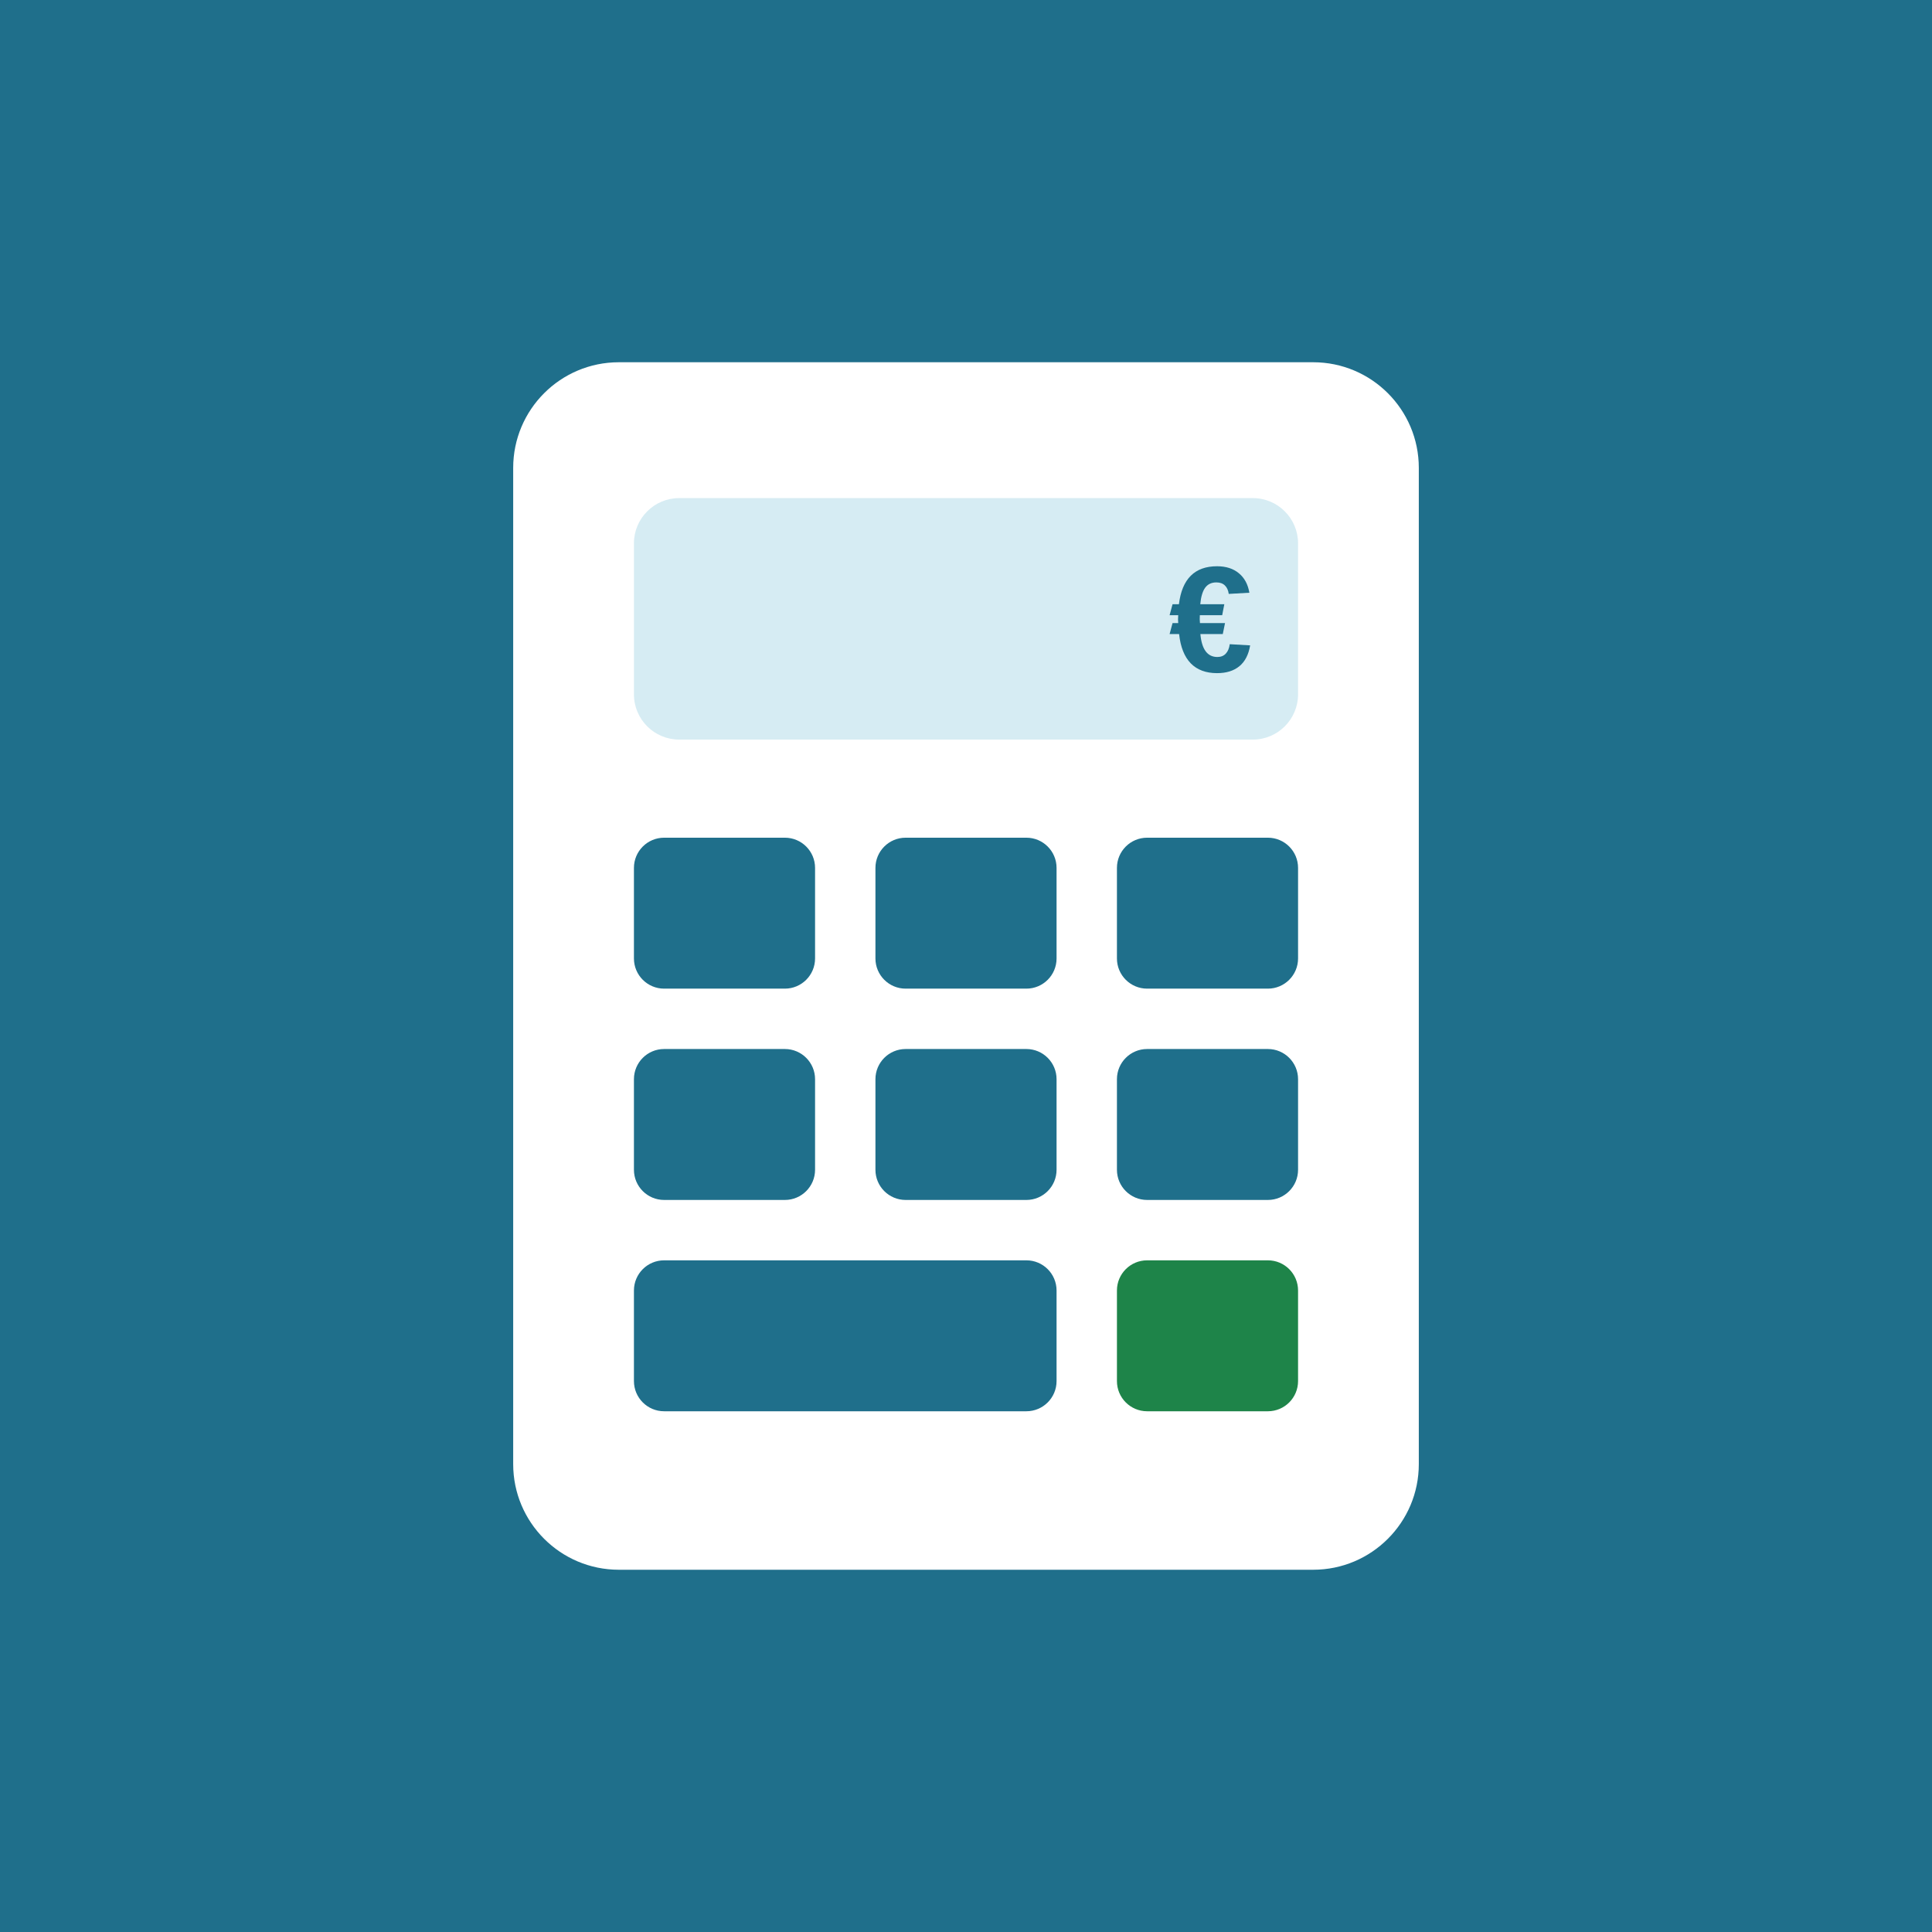
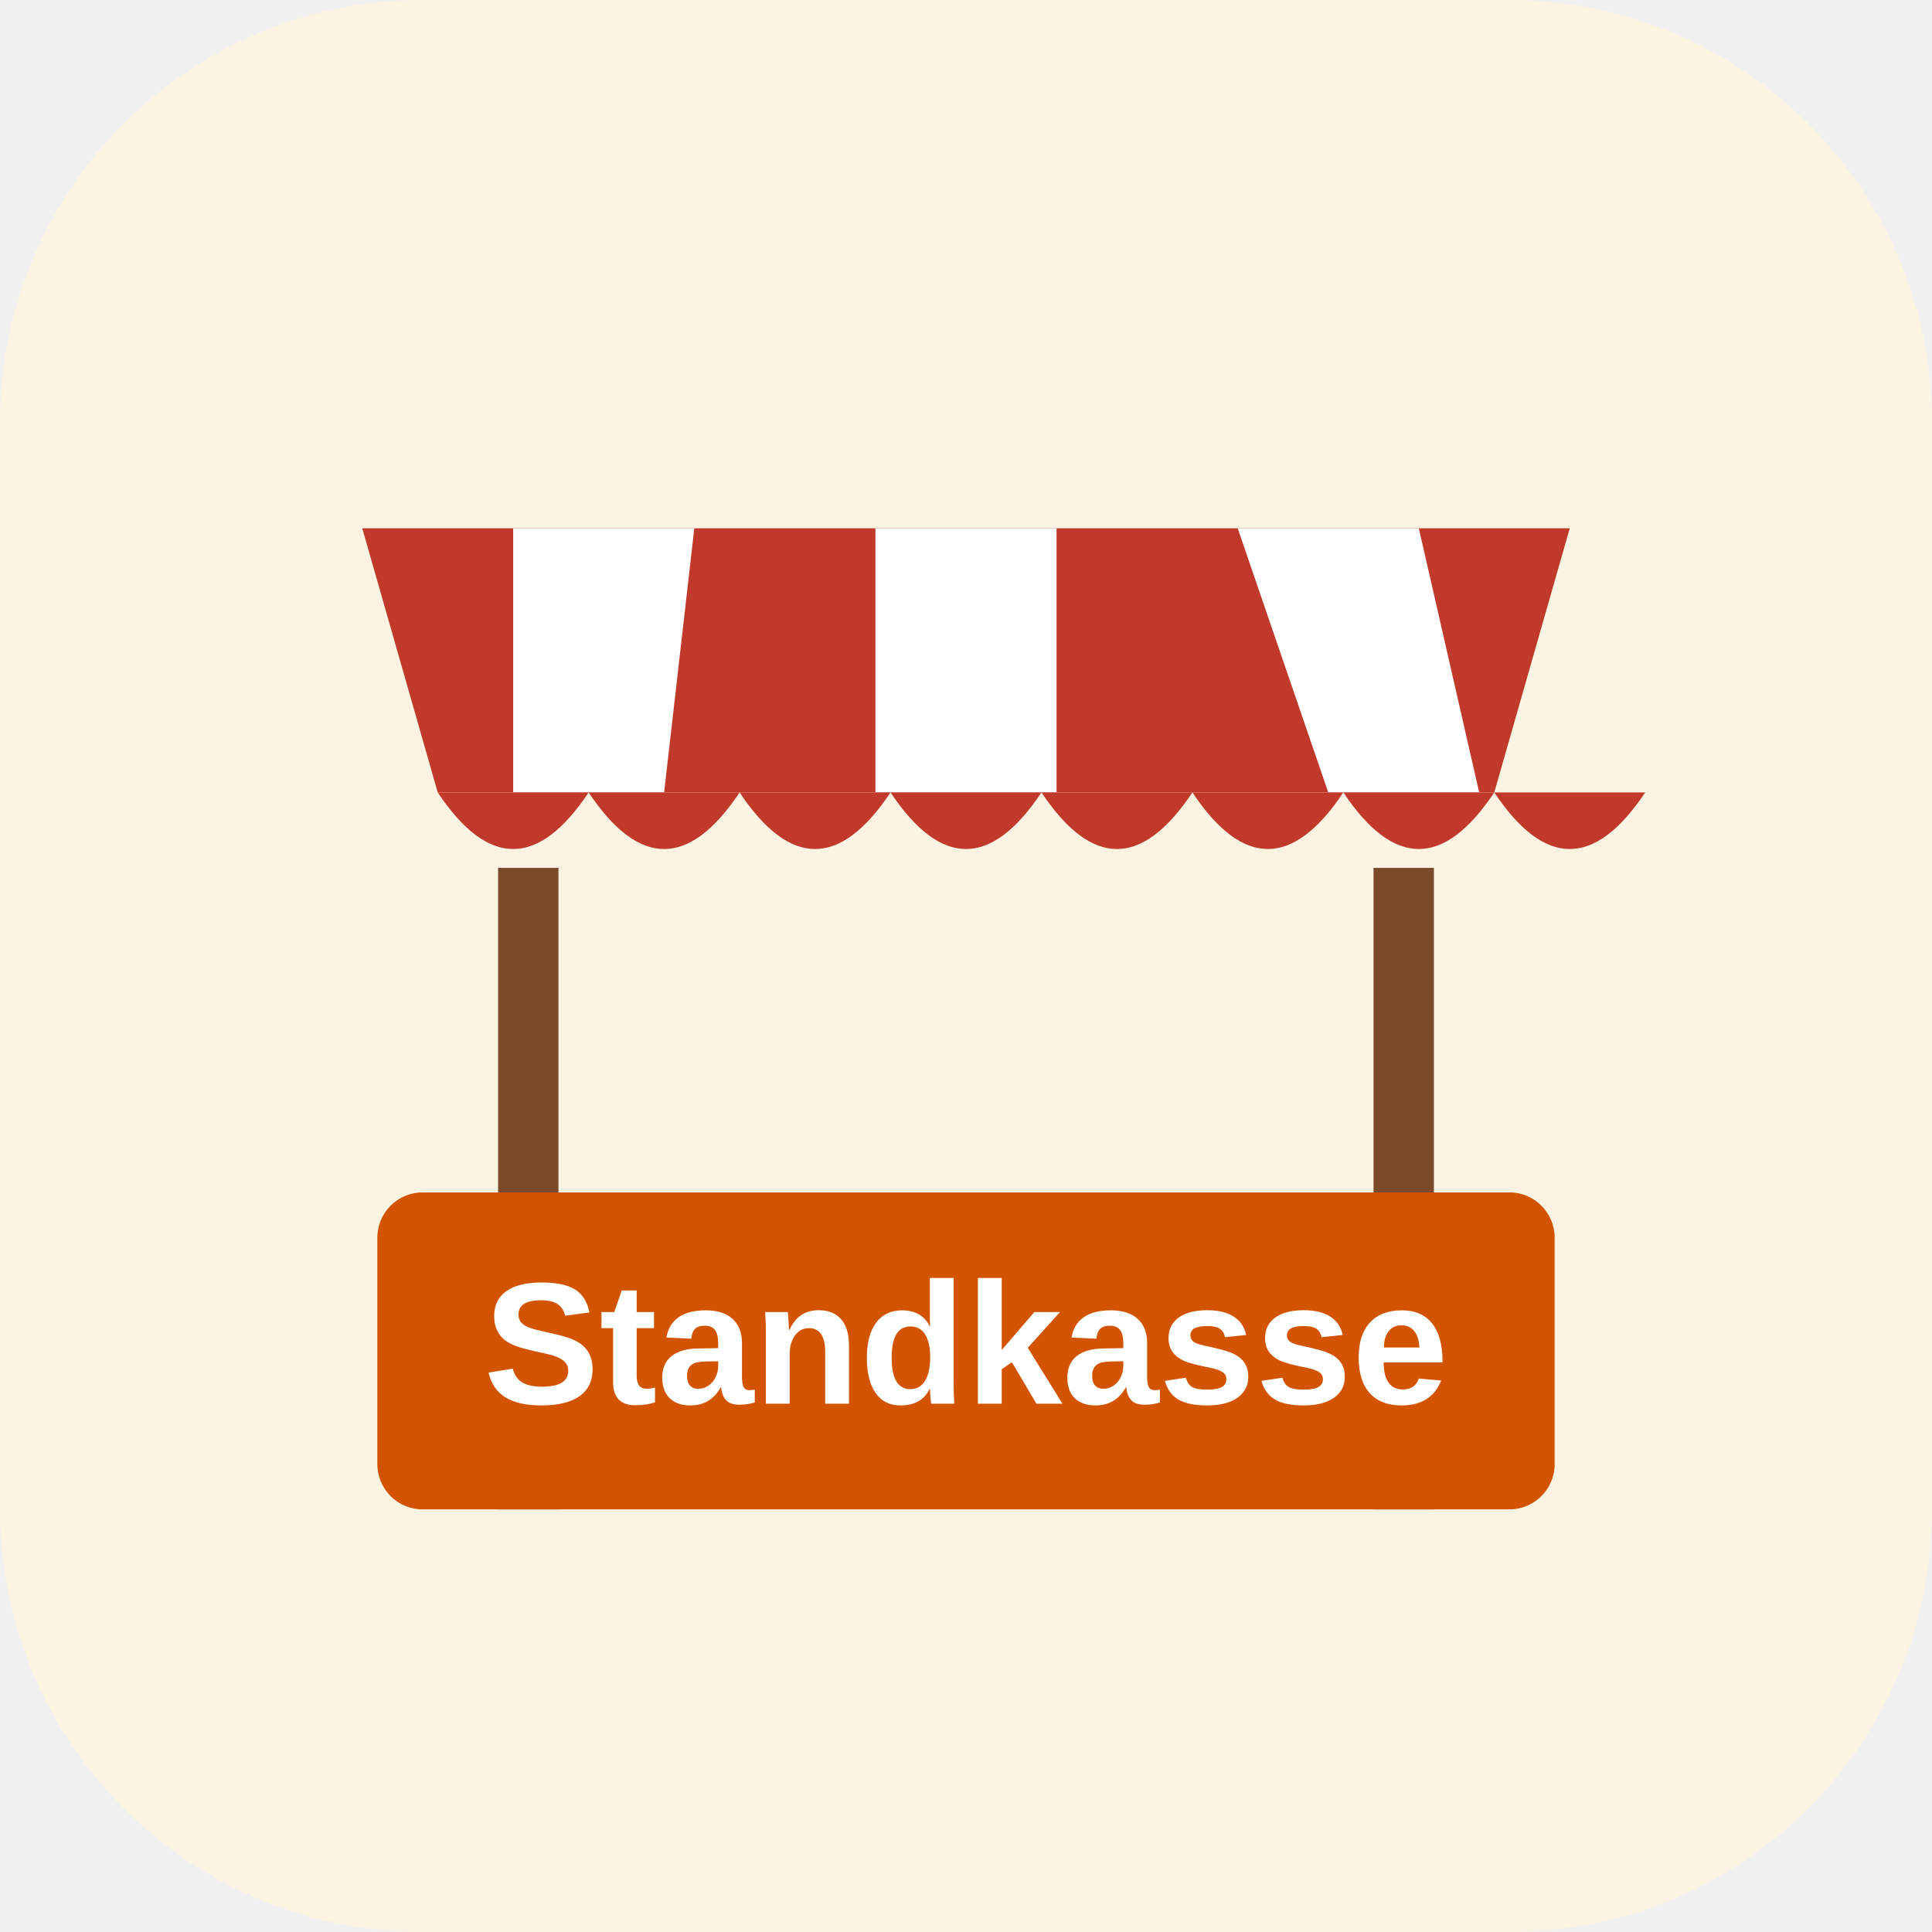
<svg xmlns="http://www.w3.org/2000/svg" viewBox="0 0 512 512">
-   <rect width="512" height="512" fill="#1f6f8b" />
-   <rect x="136" y="96" width="240" height="320" rx="28" fill="#ffffff" />
-   <rect x="168" y="132" width="176" height="64" rx="12" fill="#d6ecf3" />
-   <text x="332" y="178" text-anchor="end" font-family="Arial, sans-serif" font-weight="700" font-size="40" fill="#1f6f8b">€</text>
-   <g fill="#1f6f8b">
-     <rect x="168" y="222" width="48" height="40" rx="8" />
-     <rect x="232" y="222" width="48" height="40" rx="8" />
-     <rect x="296" y="222" width="48" height="40" rx="8" />
-     <rect x="168" y="278" width="48" height="40" rx="8" />
-     <rect x="232" y="278" width="48" height="40" rx="8" />
-     <rect x="296" y="278" width="48" height="40" rx="8" />
-     <rect x="168" y="334" width="112" height="40" rx="8" />
-   </g>
-   <rect x="296" y="334" width="48" height="40" rx="8" fill="#1e8449" />
+   <rect width="512" height="512" rx="112" fill="#fdf3e3" />
+   <path d="M96 140h320l-20 70H116z" fill="#c0392b" />
+   <path d="M136 140h48l-8 70h-40zM232 140h48v70h-48zM328 140h48l16 70h-40z" fill="#fff" />
+   <path d="M116 210q20 30 40 0q20 30 40 0q20 30 40 0q20 30 40 0q20 30 40 0q20 30 40 0q20 30 40 0q20 30 40 0" fill="#c0392b" />
+   <rect x="132" y="230" width="16" height="170" fill="#7a4a2a" />
+   <rect x="364" y="230" width="16" height="170" fill="#7a4a2a" />
+   <rect x="100" y="316" width="312" height="84" rx="12" fill="#d35400" />
+   <text x="256" y="372" text-anchor="middle" font-family="Arial Black, Arial, sans-serif" font-weight="900" font-size="46" fill="#fff">Standkasse</text>
</svg>
